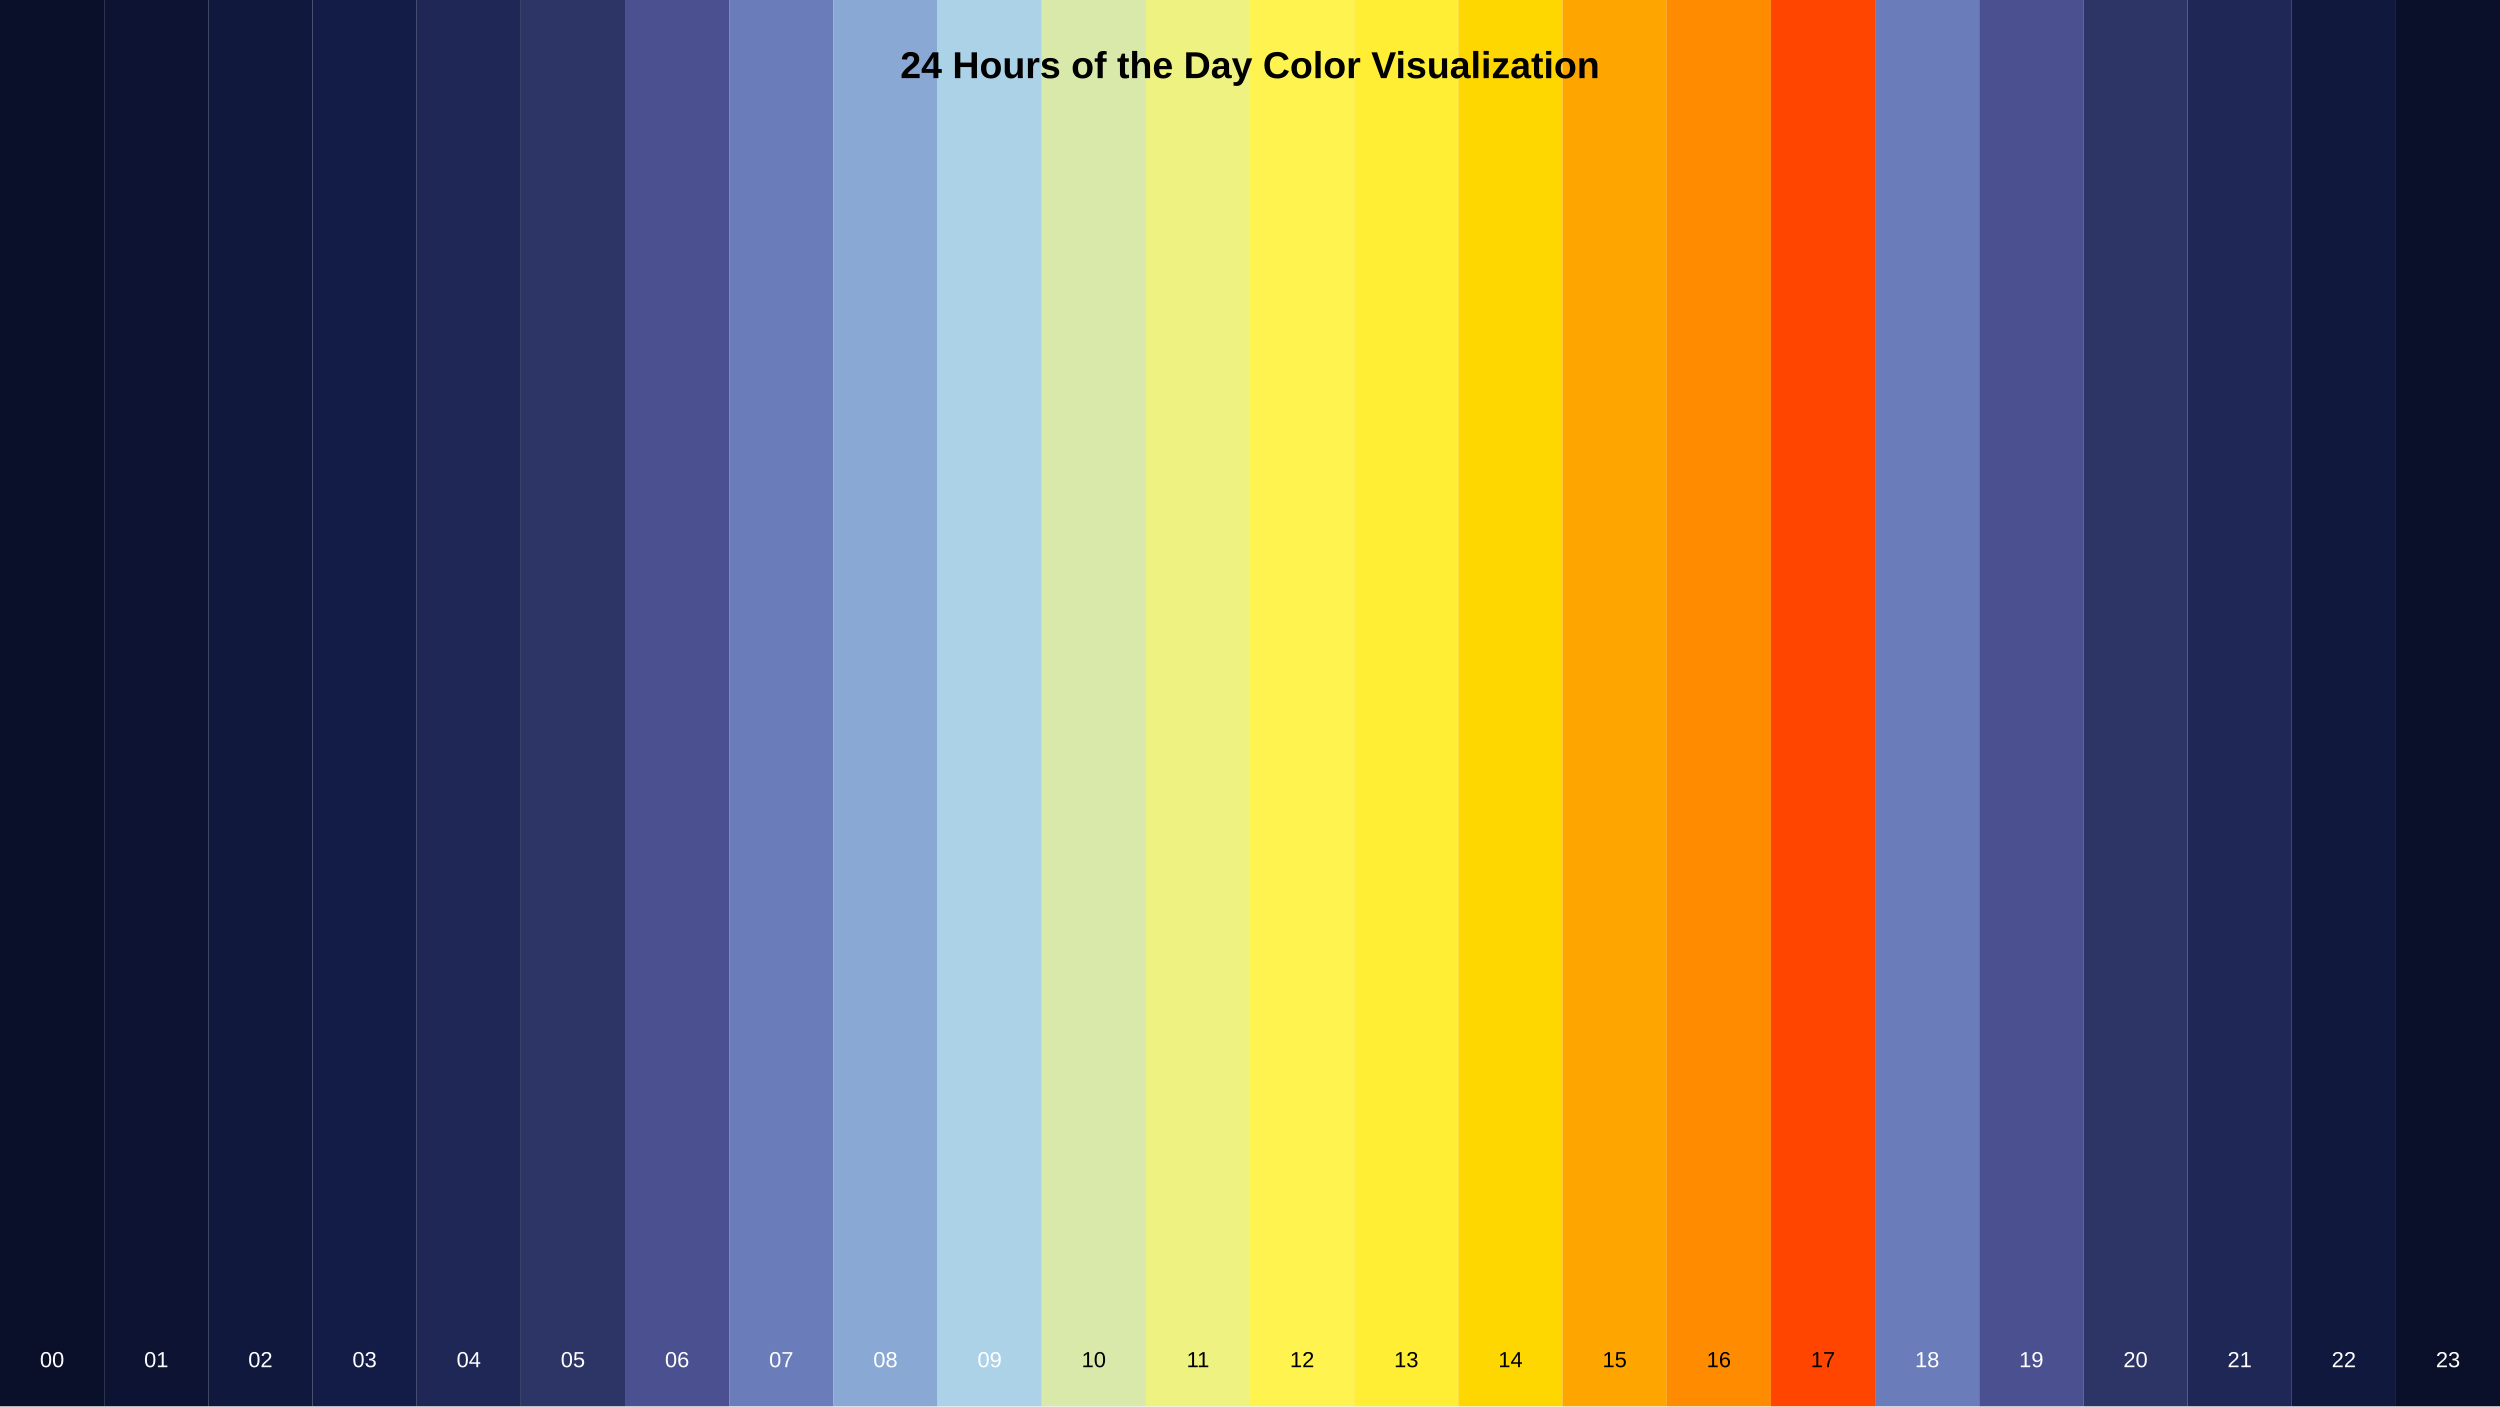
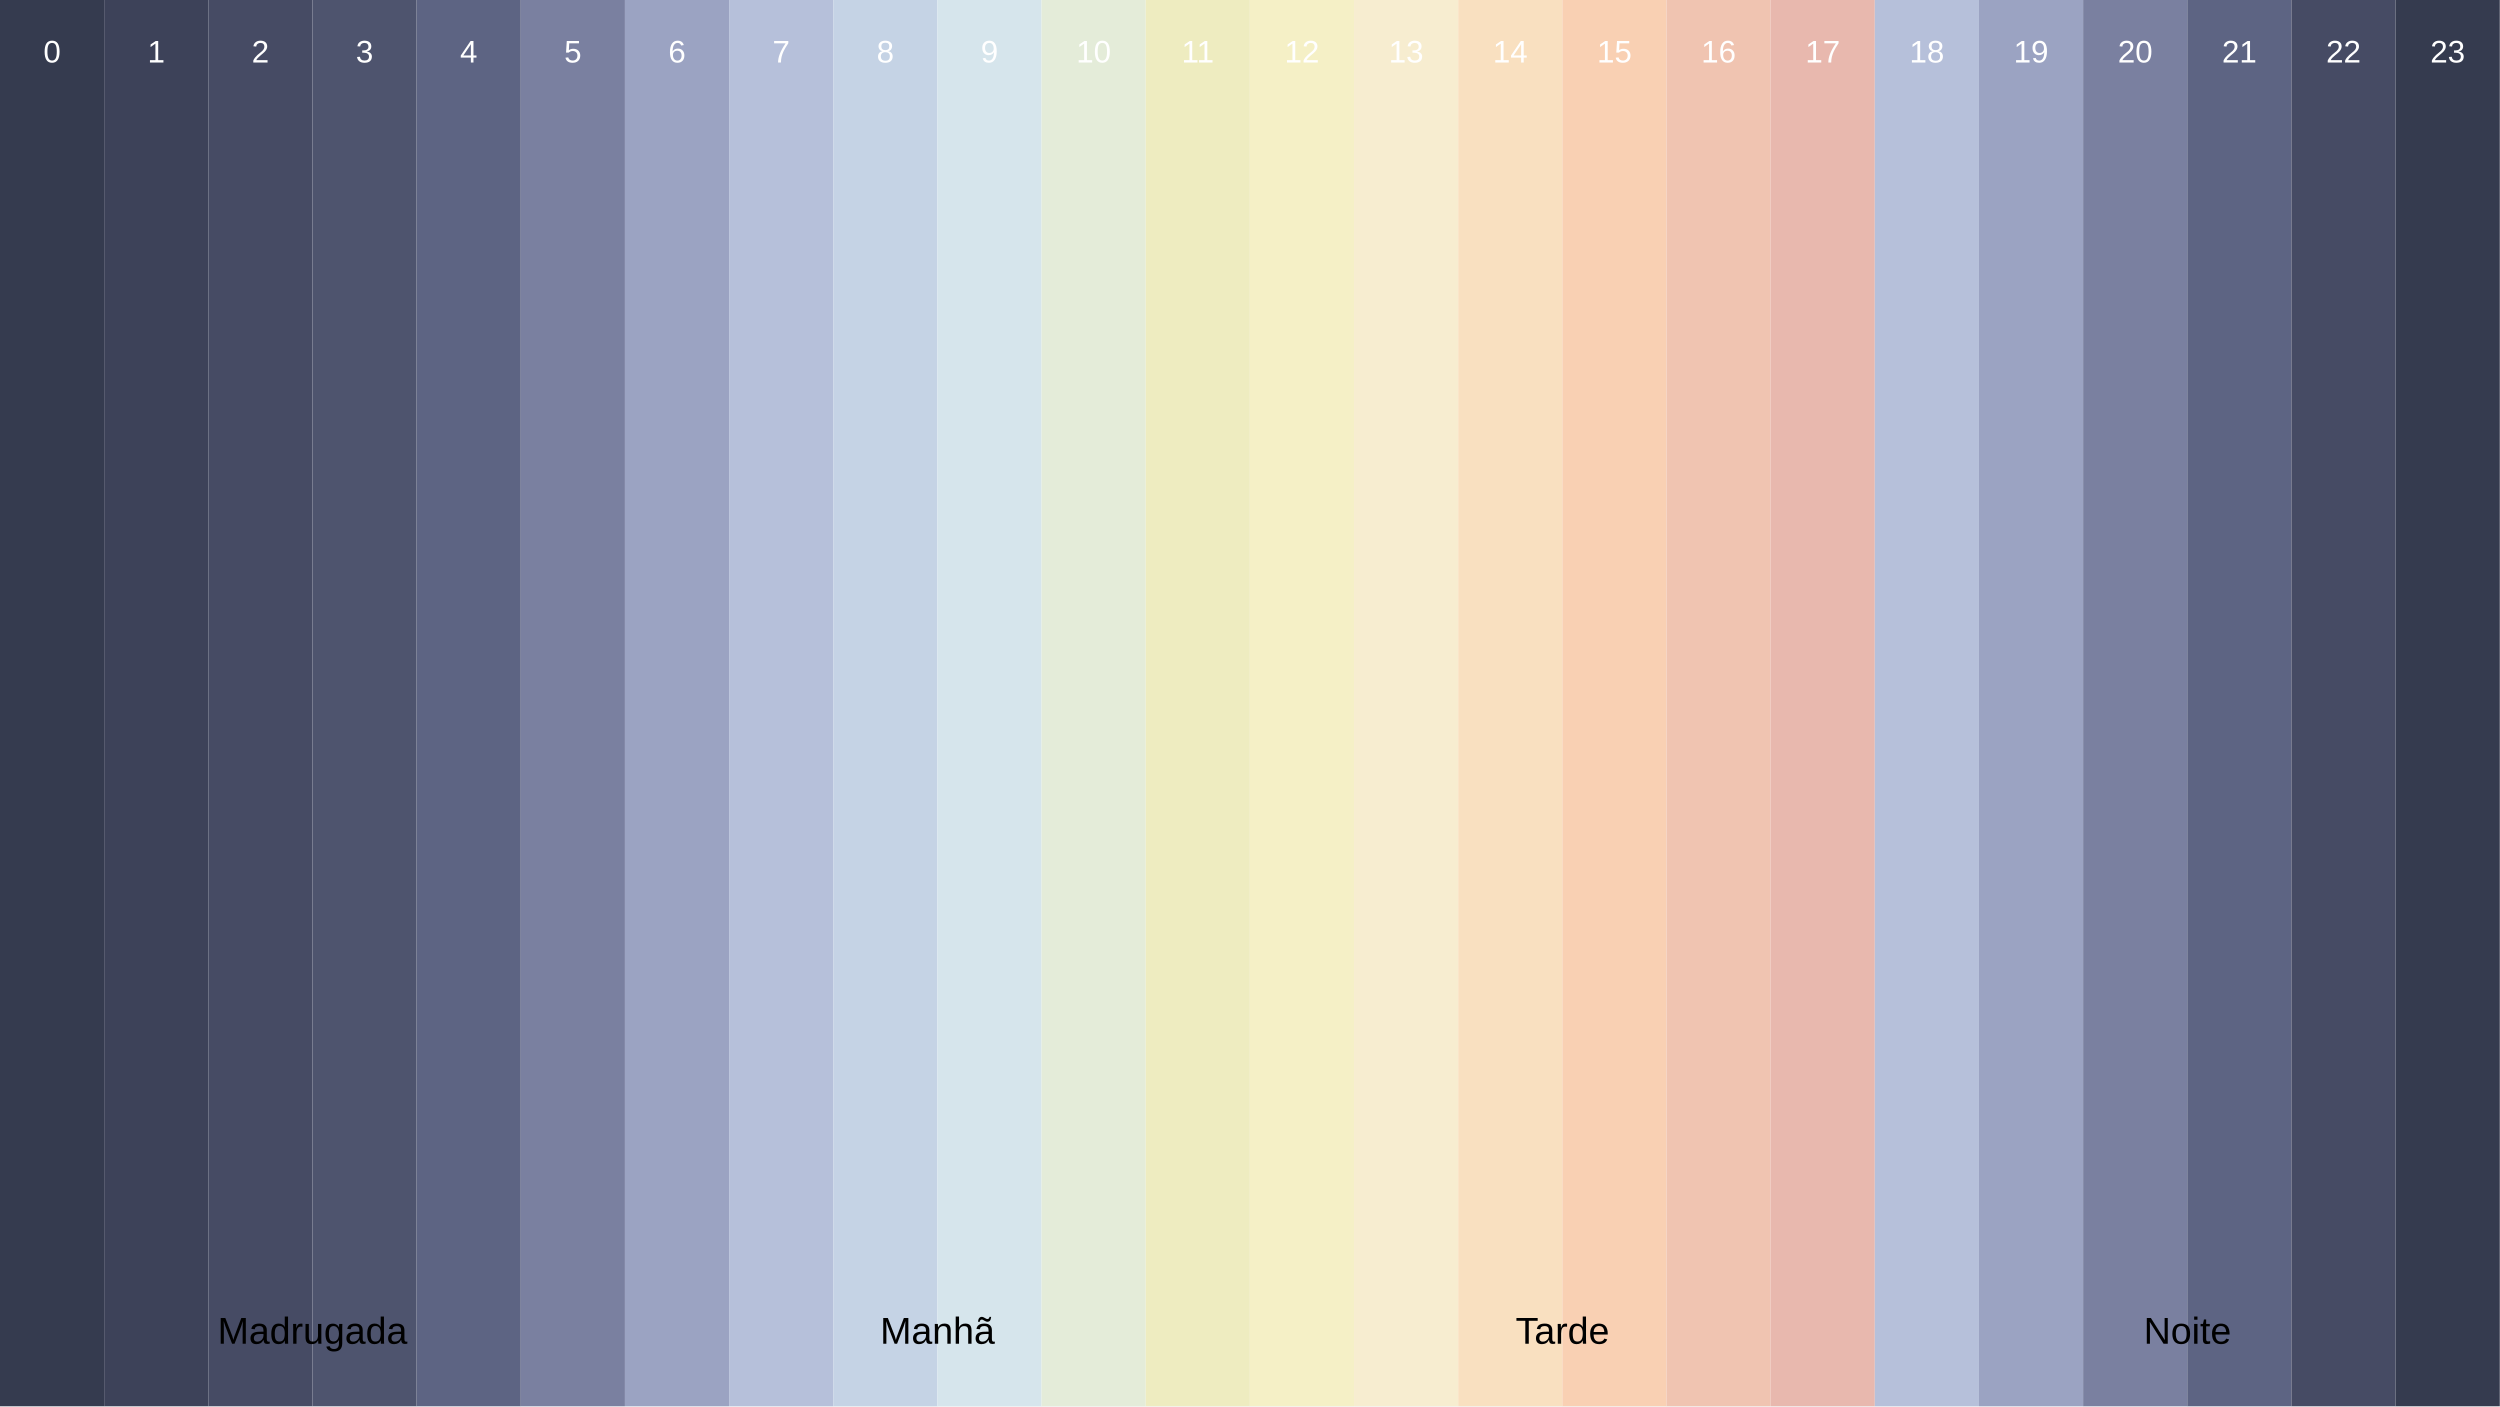
- <svg xmlns="http://www.w3.org/2000/svg" viewBox="0 0 1600 900">
-   <rect width="1600" height="900" fill="#f0f0f0" />
-   <rect x="0" y="0" width="66.67" height="900" fill="#0a1029" />
-   <rect x="66.67" y="0" width="66.67" height="900" fill="#0d1433" />
-   <rect x="133.34" y="0" width="66.67" height="900" fill="#10183d" />
-   <rect x="200.01" y="0" width="66.67" height="900" fill="#131c47" />
-   <rect x="266.68" y="0" width="66.67" height="900" fill="#1e2756" />
-   <rect x="333.35" y="0" width="66.67" height="900" fill="#2d3466" />
-   <rect x="400.02" y="0" width="66.67" height="900" fill="#4a5090" />
-   <rect x="466.69" y="0" width="66.67" height="900" fill="#6a7cb9" />
-   <rect x="533.36" y="0" width="66.67" height="900" fill="#8aa8d4" />
-   <rect x="600.03" y="0" width="66.67" height="900" fill="#abd2e6" />
-   <rect x="666.7" y="0" width="66.67" height="900" fill="#d9e9aa" />
-   <rect x="733.37" y="0" width="66.67" height="900" fill="#eef280" />
-   <rect x="800.04" y="0" width="66.67" height="900" fill="#fff44f" />
-   <rect x="866.71" y="0" width="66.67" height="900" fill="#ffee33" />
-   <rect x="933.38" y="0" width="66.67" height="900" fill="#ffd700" />
-   <rect x="1000.05" y="0" width="66.67" height="900" fill="#ffa500" />
-   <rect x="1066.72" y="0" width="66.67" height="900" fill="#ff8c00" />
-   <rect x="1133.39" y="0" width="66.67" height="900" fill="#ff4500" />
-   <rect x="1200.06" y="0" width="66.67" height="900" fill="#6a7cb9" />
-   <rect x="1266.73" y="0" width="66.67" height="900" fill="#4a5090" />
-   <rect x="1333.4" y="0" width="66.67" height="900" fill="#2d3466" />
-   <rect x="1400.07" y="0" width="66.67" height="900" fill="#1e2756" />
-   <rect x="1466.74" y="0" width="66.67" height="900" fill="#10183d" />
-   <rect x="1533.41" y="0" width="66.67" height="900" fill="#0a1029" />
-   <text x="33.33" y="875" font-family="Arial" font-size="14" fill="white" text-anchor="middle">00</text>
-   <text x="100" y="875" font-family="Arial" font-size="14" fill="white" text-anchor="middle">01</text>
-   <text x="166.67" y="875" font-family="Arial" font-size="14" fill="white" text-anchor="middle">02</text>
-   <text x="233.34" y="875" font-family="Arial" font-size="14" fill="white" text-anchor="middle">03</text>
-   <text x="300.01" y="875" font-family="Arial" font-size="14" fill="white" text-anchor="middle">04</text>
-   <text x="366.68" y="875" font-family="Arial" font-size="14" fill="white" text-anchor="middle">05</text>
-   <text x="433.35" y="875" font-family="Arial" font-size="14" fill="white" text-anchor="middle">06</text>
-   <text x="500.02" y="875" font-family="Arial" font-size="14" fill="white" text-anchor="middle">07</text>
-   <text x="566.69" y="875" font-family="Arial" font-size="14" fill="white" text-anchor="middle">08</text>
-   <text x="633.36" y="875" font-family="Arial" font-size="14" fill="white" text-anchor="middle">09</text>
-   <text x="700.03" y="875" font-family="Arial" font-size="14" fill="black" text-anchor="middle">10</text>
-   <text x="766.7" y="875" font-family="Arial" font-size="14" fill="black" text-anchor="middle">11</text>
-   <text x="833.37" y="875" font-family="Arial" font-size="14" fill="black" text-anchor="middle">12</text>
-   <text x="900.04" y="875" font-family="Arial" font-size="14" fill="black" text-anchor="middle">13</text>
-   <text x="966.71" y="875" font-family="Arial" font-size="14" fill="black" text-anchor="middle">14</text>
-   <text x="1033.38" y="875" font-family="Arial" font-size="14" fill="black" text-anchor="middle">15</text>
-   <text x="1100.05" y="875" font-family="Arial" font-size="14" fill="black" text-anchor="middle">16</text>
-   <text x="1166.72" y="875" font-family="Arial" font-size="14" fill="black" text-anchor="middle">17</text>
-   <text x="1233.39" y="875" font-family="Arial" font-size="14" fill="white" text-anchor="middle">18</text>
-   <text x="1300.06" y="875" font-family="Arial" font-size="14" fill="white" text-anchor="middle">19</text>
-   <text x="1366.73" y="875" font-family="Arial" font-size="14" fill="white" text-anchor="middle">20</text>
-   <text x="1433.4" y="875" font-family="Arial" font-size="14" fill="white" text-anchor="middle">21</text>
-   <text x="1500.07" y="875" font-family="Arial" font-size="14" fill="white" text-anchor="middle">22</text>
-   <text x="1566.74" y="875" font-family="Arial" font-size="14" fill="white" text-anchor="middle">23</text>
-   <text x="800" y="50" font-family="Arial" font-size="24" font-weight="bold" fill="black" text-anchor="middle">24 Hours of the Day Color Visualization</text>
+ <svg xmlns="http://www.w3.org/2000/svg" viewBox="0 0 800 450">
+   <rect width="800" height="450" fill="white" />
+   <rect x="0" width="33.33" height="450" fill="#353b4f" />
+   <rect x="33.33" width="33.33" height="450" fill="#3d4259" />
+   <rect x="66.66" width="33.33" height="450" fill="#464b64" />
+   <rect x="99.99" width="33.33" height="450" fill="#4e546e" />
+   <rect x="133.32" width="33.33" height="450" fill="#5d6483" />
+   <rect x="166.65" width="33.33" height="450" fill="#7a80a0" />
+   <rect x="199.98" width="33.33" height="450" fill="#9ba3c2" />
+   <rect x="233.31" width="33.33" height="450" fill="#b6c0da" />
+   <rect x="266.64" width="33.33" height="450" fill="#c5d3e5" />
+   <rect x="299.97" width="33.33" height="450" fill="#d6e5ec" />
+   <rect x="333.3" width="33.33" height="450" fill="#e4ecd9" />
+   <rect x="366.63" width="33.33" height="450" fill="#eeecc0" />
+   <rect x="399.96" width="33.33" height="450" fill="#f5f0c6" />
+   <rect x="433.29" width="33.33" height="450" fill="#f7edd0" />
+   <rect x="466.62" width="33.33" height="450" fill="#f9e0c0" />
+   <rect x="499.95" width="33.33" height="450" fill="#f9d0b3" />
+   <rect x="533.28" width="33.33" height="450" fill="#f0c4b1" />
+   <rect x="566.61" width="33.33" height="450" fill="#e8b8ae" />
+   <rect x="599.94" width="33.33" height="450" fill="#b6c0da" />
+   <rect x="633.27" width="33.33" height="450" fill="#9ba3c2" />
+   <rect x="666.6" width="33.33" height="450" fill="#7a80a0" />
+   <rect x="699.93" width="33.33" height="450" fill="#5d6483" />
+   <rect x="733.26" width="33.33" height="450" fill="#464b64" />
+   <rect x="766.59" width="33.34" height="450" fill="#353b4f" />
+   <g font-family="Arial" font-size="10" fill="white" text-anchor="middle">
+     <text x="16.67" y="20">0</text>
+     <text x="50" y="20">1</text>
+     <text x="83.33" y="20">2</text>
+     <text x="116.66" y="20">3</text>
+     <text x="149.99" y="20">4</text>
+     <text x="183.32" y="20">5</text>
+     <text x="216.65" y="20">6</text>
+     <text x="249.98" y="20">7</text>
+     <text x="283.31" y="20">8</text>
+     <text x="316.64" y="20">9</text>
+     <text x="349.97" y="20">10</text>
+     <text x="383.3" y="20">11</text>
+     <text x="416.63" y="20">12</text>
+     <text x="449.96" y="20">13</text>
+     <text x="483.29" y="20">14</text>
+     <text x="516.62" y="20">15</text>
+     <text x="549.95" y="20">16</text>
+     <text x="583.28" y="20">17</text>
+     <text x="616.61" y="20">18</text>
+     <text x="649.94" y="20">19</text>
+     <text x="683.27" y="20">20</text>
+     <text x="716.6" y="20">21</text>
+     <text x="749.93" y="20">22</text>
+     <text x="783.26" y="20">23</text>
+   </g>
+   <g font-family="Arial" font-size="12" fill="black" text-anchor="middle">
+     <text x="100" y="430">Madrugada</text>
+     <text x="300" y="430">Manhã</text>
+     <text x="500" y="430">Tarde</text>
+     <text x="700" y="430">Noite</text>
+   </g>
</svg>
